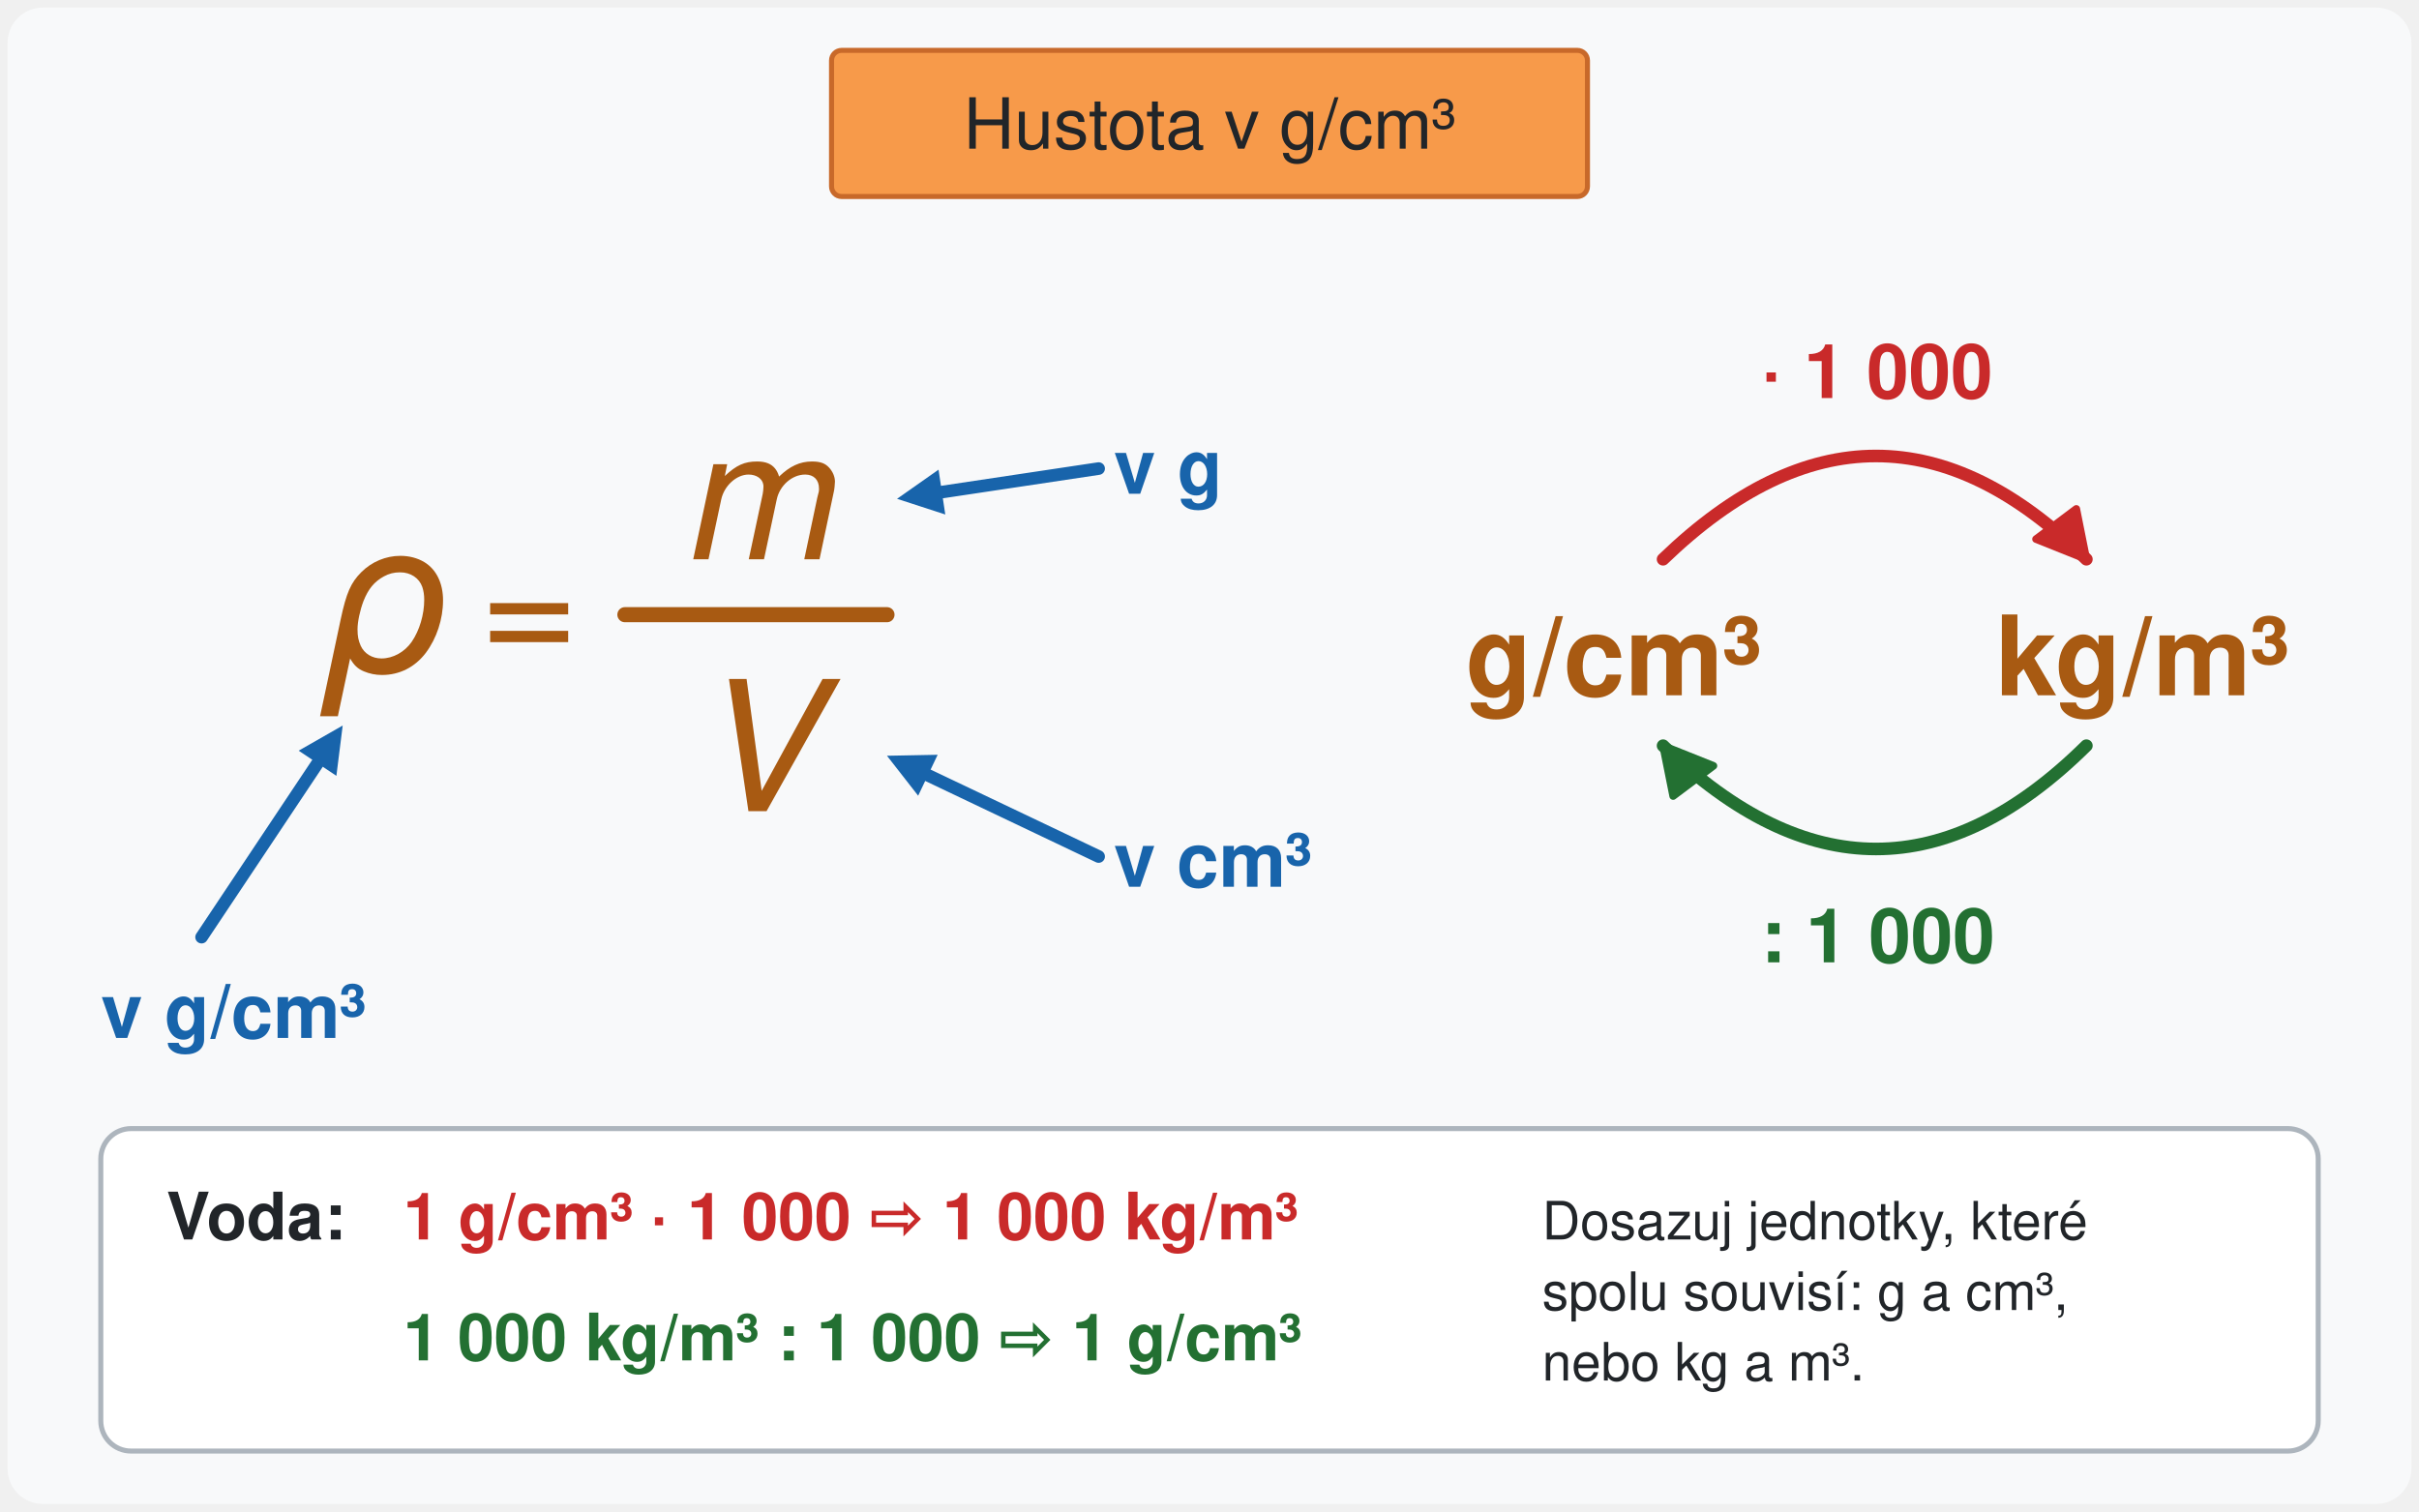
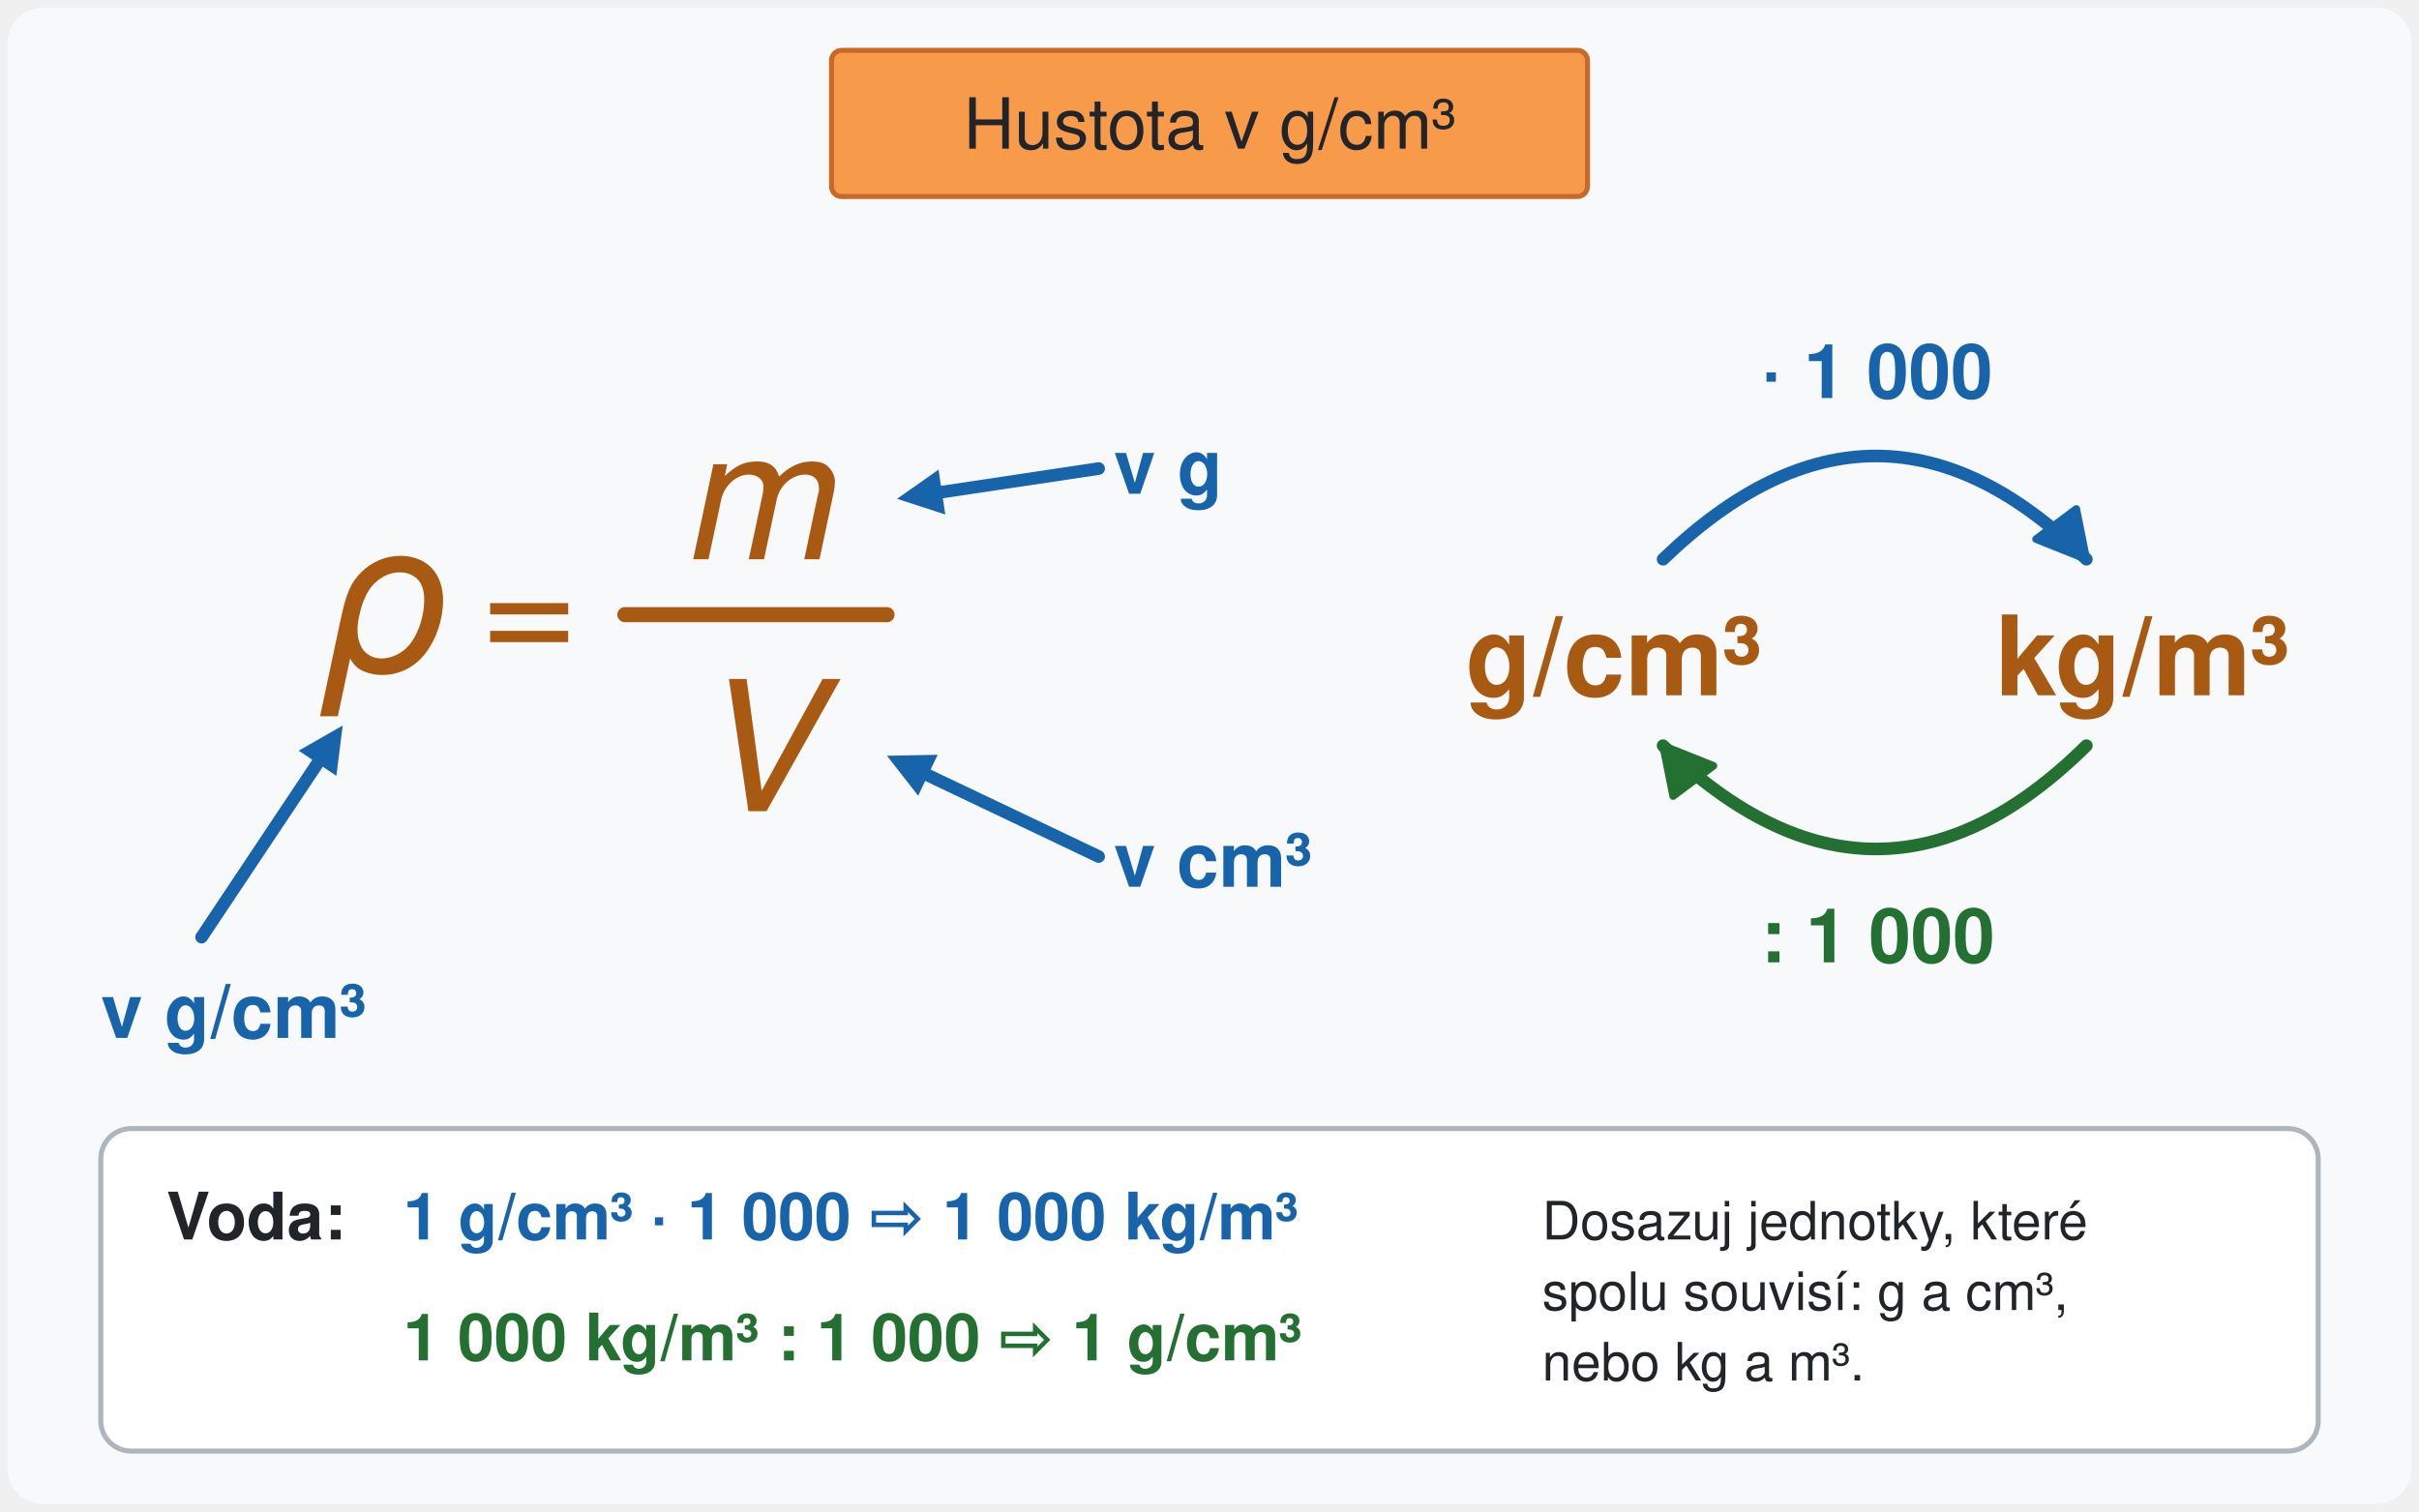
<svg xmlns="http://www.w3.org/2000/svg" viewBox="0 0 960 600" font-family="'Segoe UI', Helvetica, Arial, sans-serif" role="img" aria-label="Hustota v gramech na centimetr krychlový: ρ = m lomeno V, hmotnost v gramech, objem v centimetrech krychlových, hustota v g/cm³. Převod: z g/cm³ na kg/m³ násobíme 1 000, zpět dělíme 1 000. Voda: 1 g/cm³ po vynásobení 1 000 je 1 000 kg/m³ a 1 000 kg/m³ po vydělení 1 000 je 1 g/cm³. Dosazujeme jednotky, které spolu souvisí: g a cm³, nebo kg a m³.">
  <style>
/* Předloha: PDF Hustota — ručně psané „Výpočet hustoty“ s šipkami „v g“, „v cm³“, „v g/cm³“ a vedle oranžové obloučky
-    g/cm³ → kg/m³ „· 1000“ a zpět „: 1000“; text 1 g/cm³ = 1 000 kg/m³. Překresleno, ne kopie. Příklad s vodou z výkladu (voda 1 000 kg/m³).
+    g/cm³ → kg/m³ „· 1000“ a zpět „: 1000“; text 1 g/cm³ = 1 000 kg/m³. Barvy operací shodně se souhrnne-opakovani-velicin-obr-05: násobíme = modrá, dělíme = zelená. Překresleno, ne kopie. Příklad s vodou z výkladu (voda 1 000 kg/m³).
   Cyklus 8 s: 0–45 % zvýrazněn převod · 1 000 a jeho příklad, 50–95 % převod : 1 000. Bez animace = obojí plně viditelné. */
@keyframes nah { 0%, 45% { opacity: 1; } 50%, 95% { opacity: 0.25; } 100% { opacity: 1; } }
@keyframes dol { 0%, 45% { opacity: 0.25; } 50%, 95% { opacity: 1; } 100% { opacity: 0.25; } }
.nah { animation: nah 8s linear infinite; } .dol { animation: dol 8s linear infinite; }
@media (prefers-reduced-motion: reduce) { .nah, .dol { animation: none; } }
</style>
  <rect x="3" y="3" width="954" height="594" rx="14" fill="#f8f9fa" />
  <rect x="330" y="20" width="300" height="58" rx="4" fill="#f79a4a" stroke="#c8692a" stroke-width="2" />
  <text x="480" y="59" font-size="28" fill="#212529" text-anchor="middle">Hustota v g/cm³</text>
  <text x="150" y="266" font-size="84" fill="#a85a12" text-anchor="middle" font-style="italic">ρ</text>
  <text x="210" y="262" font-size="64" fill="#a85a12" text-anchor="middle">=</text>
  <text x="300" y="222" font-size="72" fill="#a85a12" text-anchor="middle" font-style="italic">m</text>
  <path d="M248 244H352" stroke="#a85a12" stroke-width="6" stroke-linecap="round" />
  <text x="300" y="322" font-size="72" fill="#a85a12" text-anchor="middle" font-style="italic">V</text>
  <path d="M436 186L373.8 195.33" stroke="#1864ab" stroke-width="5" stroke-linecap="round" />
  <path d="M356 198L372.47 186.43L375.14 204.23Z" fill="#1864ab" />
  <text x="442" y="196" font-size="30" fill="#1864ab" font-weight="bold">v g</text>
  <path d="M436 340L368.25 307.74" stroke="#1864ab" stroke-width="5" stroke-linecap="round" />
  <path d="M352 300L372.12 299.61L364.38 315.86Z" fill="#1864ab" />
  <text x="442" y="352" font-size="30" fill="#1864ab" font-weight="bold">v cm³</text>
  <path d="M80 372L126.02 302.98" stroke="#1864ab" stroke-width="5" stroke-linecap="round" />
  <path d="M136 288L133.5 307.97L118.53 297.98Z" fill="#1864ab" />
  <text x="40" y="412" font-size="30" fill="#1864ab" font-weight="bold">v g/cm³</text>
  <text x="640" y="276" font-size="44" font-weight="bold" fill="#a85a12" text-anchor="middle">g/cm³</text>
  <text x="850" y="276" font-size="44" font-weight="bold" fill="#a85a12" text-anchor="middle">kg/m³</text>
  <g class="nah">
-     <path d="M660 222Q745 140 828 222" fill="none" stroke="#c92a2a" stroke-width="5" stroke-linecap="round" />
-     <path d="M828 222L808 214L824 202Z" fill="#c92a2a" stroke="#c92a2a" stroke-width="3" stroke-linejoin="round" />
-     <text x="745" y="158" font-size="30" fill="#c92a2a" text-anchor="middle" font-weight="bold">· 1 000</text>
+     <path d="M660 222Q745 140 828 222" fill="none" stroke="#1864ab" stroke-width="5" stroke-linecap="round" />
+     <path d="M828 222L808 214L824 202Z" fill="#1864ab" stroke="#1864ab" stroke-width="3" stroke-linejoin="round" />
+     <text x="745" y="158" font-size="30" fill="#1864ab" text-anchor="middle" font-weight="bold">· 1 000</text>
  </g>
  <g class="dol">
    <path d="M828 296Q745 378 660 296" fill="none" stroke="#237032" stroke-width="5" stroke-linecap="round" />
    <path d="M660 296L680 304L664 316Z" fill="#237032" stroke="#237032" stroke-width="3" stroke-linejoin="round" />
    <text x="745" y="382" font-size="30" fill="#237032" text-anchor="middle" font-weight="bold">: 1 000</text>
  </g>
  <rect x="40" y="448" width="880" height="128" rx="12" fill="#fff" stroke="#adb5bd" stroke-width="2" />
  <text x="66" y="492" font-size="26" fill="#212529" font-weight="bold">Voda:</text>
  <g class="nah">
-     <text x="160" y="492" font-size="26" fill="#c92a2a" font-weight="bold">1 g/cm³ · 1 000 ⇨ 1 000 kg/m³</text>
+     <text x="160" y="492" font-size="26" fill="#1864ab" font-weight="bold">1 g/cm³ · 1 000 ⇨ 1 000 kg/m³</text>
  </g>
  <g class="dol">
    <text x="160" y="540" font-size="26" fill="#237032" font-weight="bold">1 000 kg/m³ : 1 000 ⇨ 1 g/cm³</text>
  </g>
  <text x="612" y="492" font-size="21" fill="#212529">Dosazuj jednotky, které</text>
  <text x="612" y="520" font-size="21" fill="#212529">spolu souvisí: g a cm³,</text>
  <text x="612" y="548" font-size="21" fill="#212529">nebo kg a m³.</text>
</svg>
